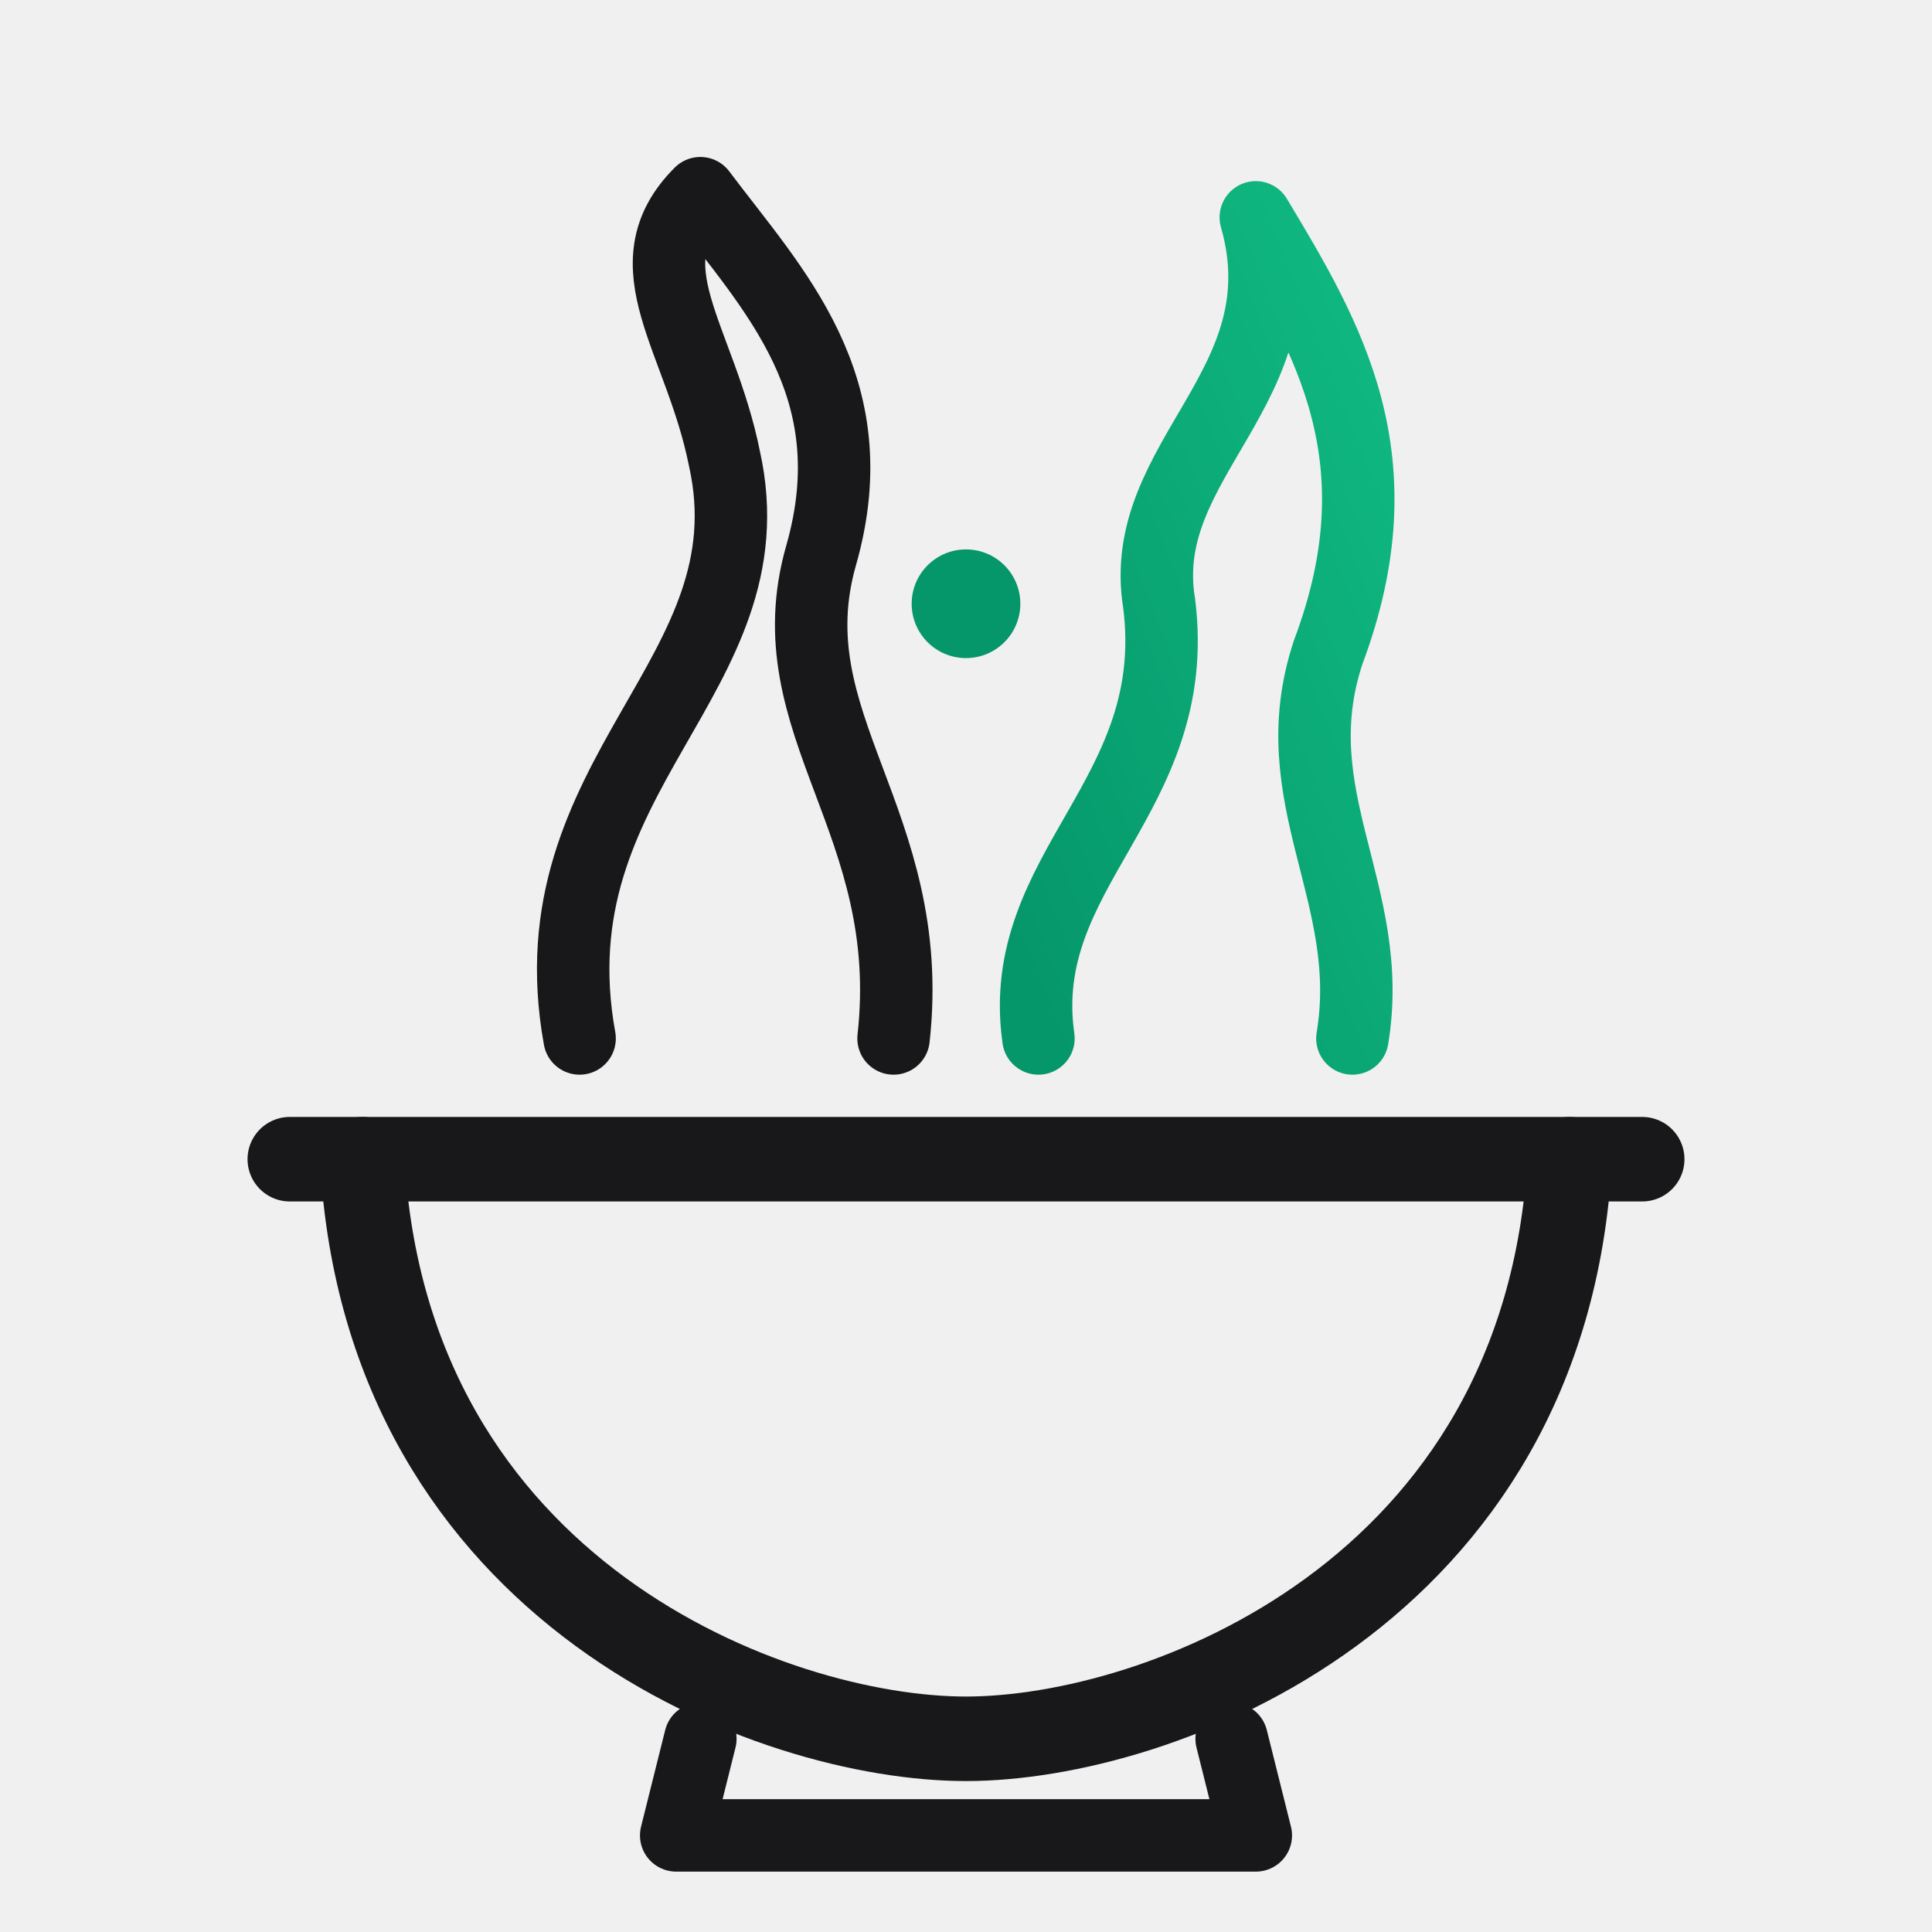
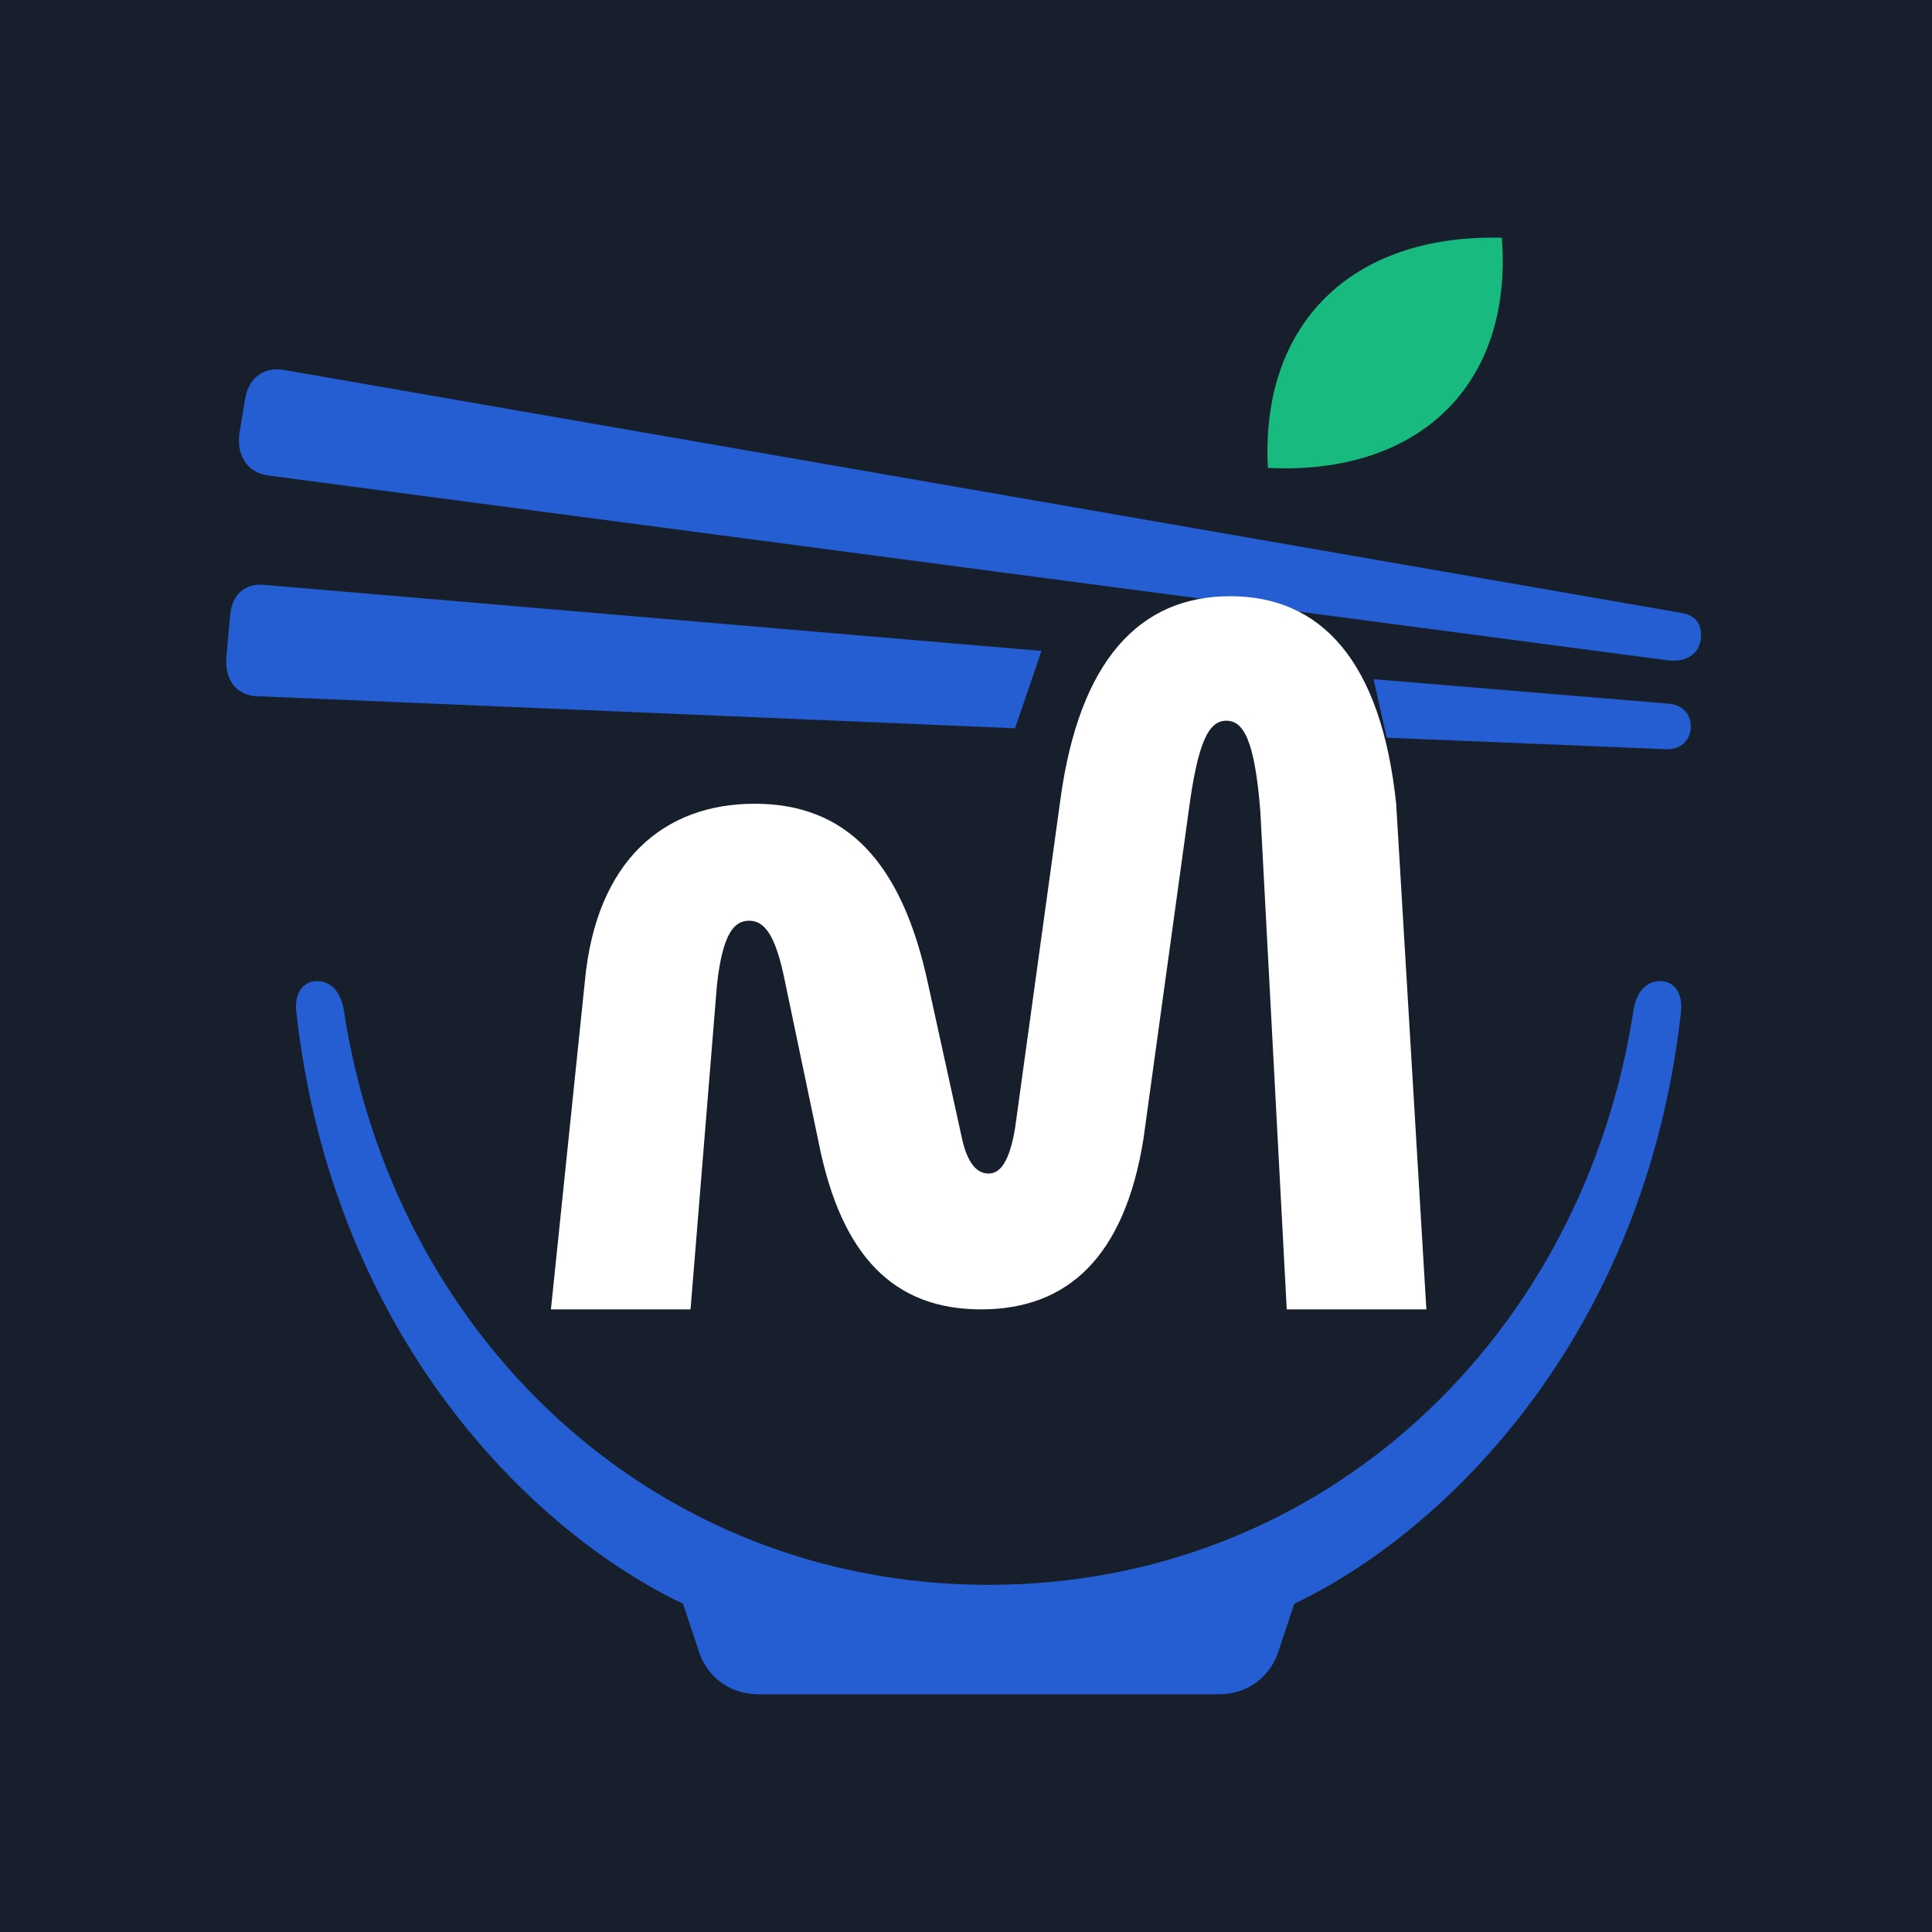
- <svg xmlns="http://www.w3.org/2000/svg" viewBox="0 0 160 160" fill="none">
-   <defs>
-     <linearGradient id="mealy-emerald" x1="0%" y1="100%" x2="100%" y2="0%">
-       <stop offset="0%" stop-color="#059669" />
-       <stop offset="100%" stop-color="#10B981" />
-     </linearGradient>
-   </defs>
-   <g stroke="#18181B" stroke-width="7" stroke-linecap="round" stroke-linejoin="round">
-     <line x1="24" y1="96" x2="136" y2="96" />
-     <path d="M30 96 C32 132 64 144 80 144 C96 144 128 132 130 96" />
-     <path d="M58 144 L56 152 H104 L102 144" stroke-width="6" />
+ <svg xmlns="http://www.w3.org/2000/svg" viewBox="0 0 1024 1024" width="1024" height="1024" fill="none">
+   <rect x="0" y="0" width="1024" height="1024" fill="#171F2C" />
+   <path d="M 672 248 C 668 172, 716 124, 796 126 C 802 204, 752 252, 672 248 Z" fill="#18BA7F" />
+   <g fill="#255ED2">
+     <path d="M 150 196 L 892 325 C 900 326.5, 903 333, 901 341 C 899 348, 892 351, 884 350 L 142 252 C 131 250.5, 125 241, 127 229 L 130 211 C 132 200, 140 194.5, 150 196 Z" />
+     <path d="M 140 310 L 552 345 L 538 386 L 136 369 C 125 368.5, 119 360, 120 348 L 122 326 C 123 315, 130 309, 140 310 Z" />
+     <path d="M 728 360 L 885 373 C 893 374, 897 380, 896 387 C 895 394, 889 398, 881 397 L 735 391 Z" />
  </g>
-   <path d="M48 86 C44 64 64 56 60 38 C58 28 52 22 58 16 C64 24 72 32 68 46 C64 60 76 68 74 86" stroke="#18181B" stroke-width="6" stroke-linecap="round" stroke-linejoin="round" />
-   <path d="M86 86 C84 72 98 66 96 50 C94 38 108 32 104 18 C110 28 116 38 110 54 C106 66 114 74 112 86" stroke="url(#mealy-emerald)" stroke-width="6" stroke-linecap="round" stroke-linejoin="round" />
-   <circle cx="80" cy="50" r="4.5" fill="#059669" />
+   <path d="M 292 694 L 310 520 C 316 456, 352 426, 400 426 C 448 426, 478 456, 492 522 L 510 604 C 513 617, 518 622, 524 622 C 530 622, 535 616, 538 598 L 562 424 C 572 350, 604 316, 652 316 C 700 316, 732 350, 740 426 L 756 694 L 682 694 L 668 430 C 665 392, 659 382, 650 382 C 641 382, 635 392, 630 430 L 606 604 C 596 666, 566 694, 520 694 C 474 694, 446 666, 434 606 L 416 520 C 411 495, 405 488, 397 488 C 389 488, 383 495, 380 522 L 366 694 Z" fill="#FFFFFF" />
+   <path d="M 168 520 C 175 520, 180 525, 182 534 C 208 708, 346 840, 524 840 C 702 840, 840 708, 866 534 C 868 525, 873 520, 880 520 C 887 520, 892 526, 891 536 C 872 708, 766 812, 686 850 L 678 874 C 674 888, 662 898, 646 898 L 402 898 C 386 898, 374 888, 370 874 L 362 850 C 282 812, 176 708, 157 536 C 156 526, 161 520, 168 520 Z" fill="#255ED2" />
</svg>
